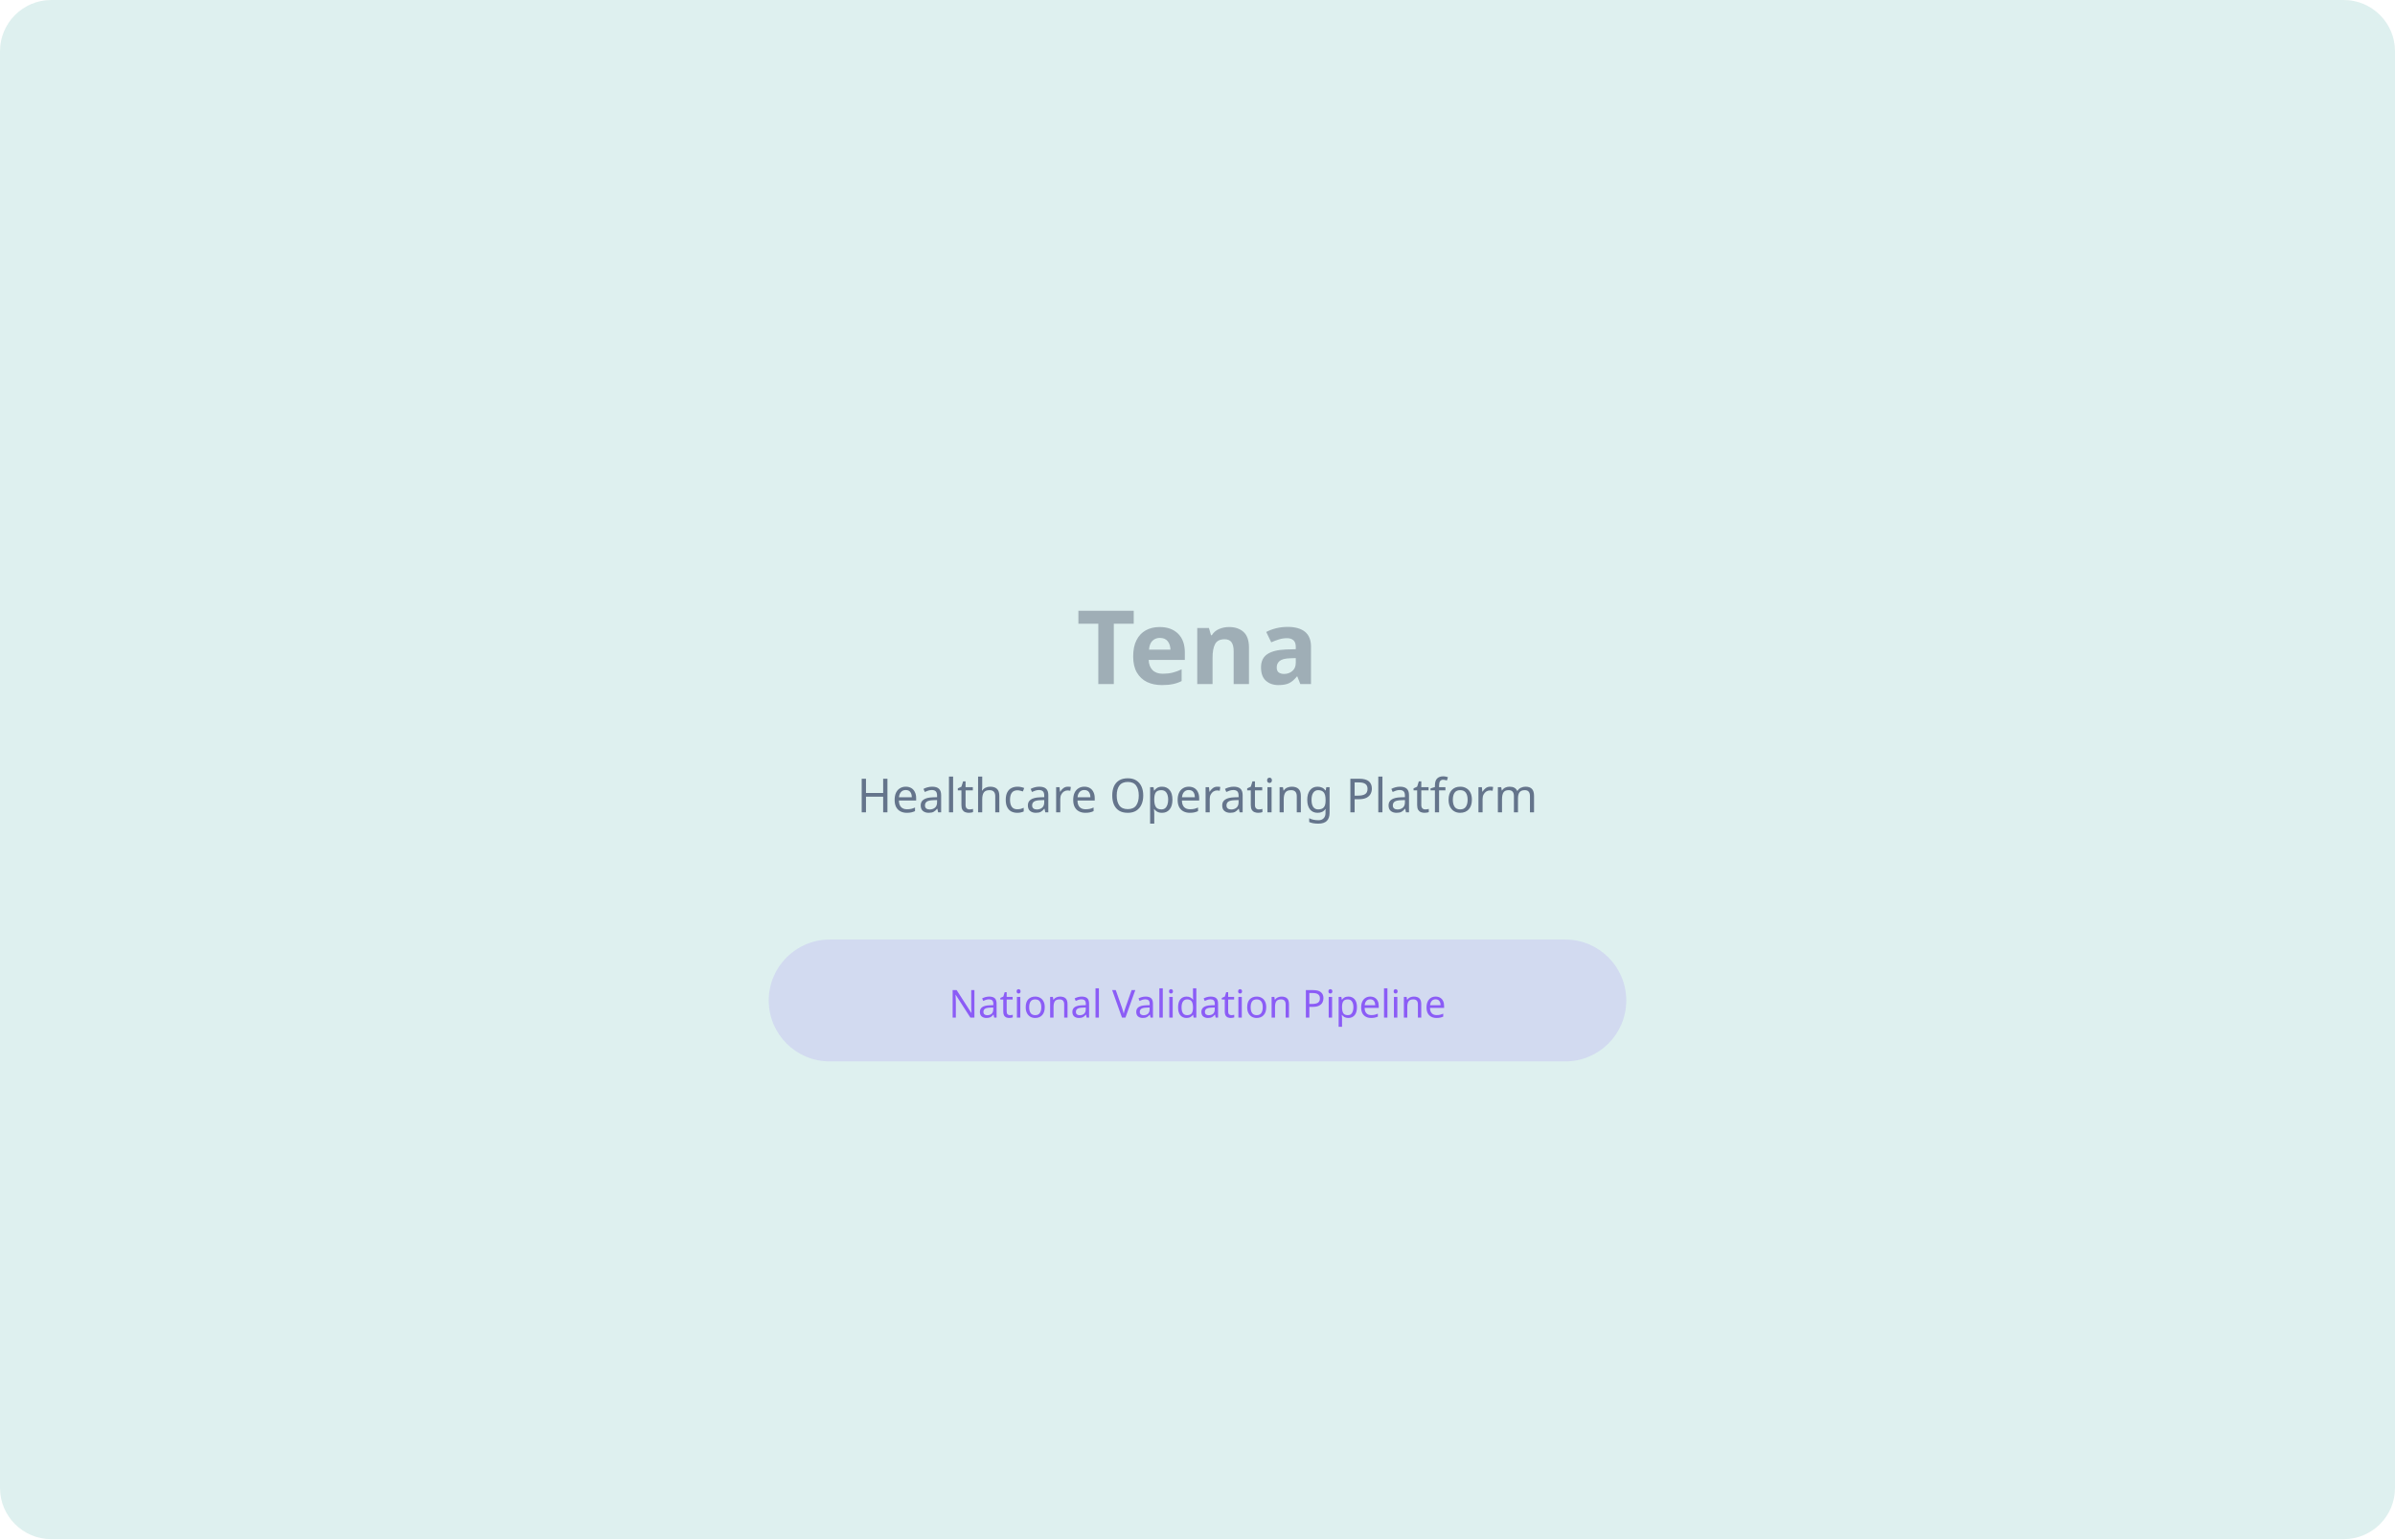
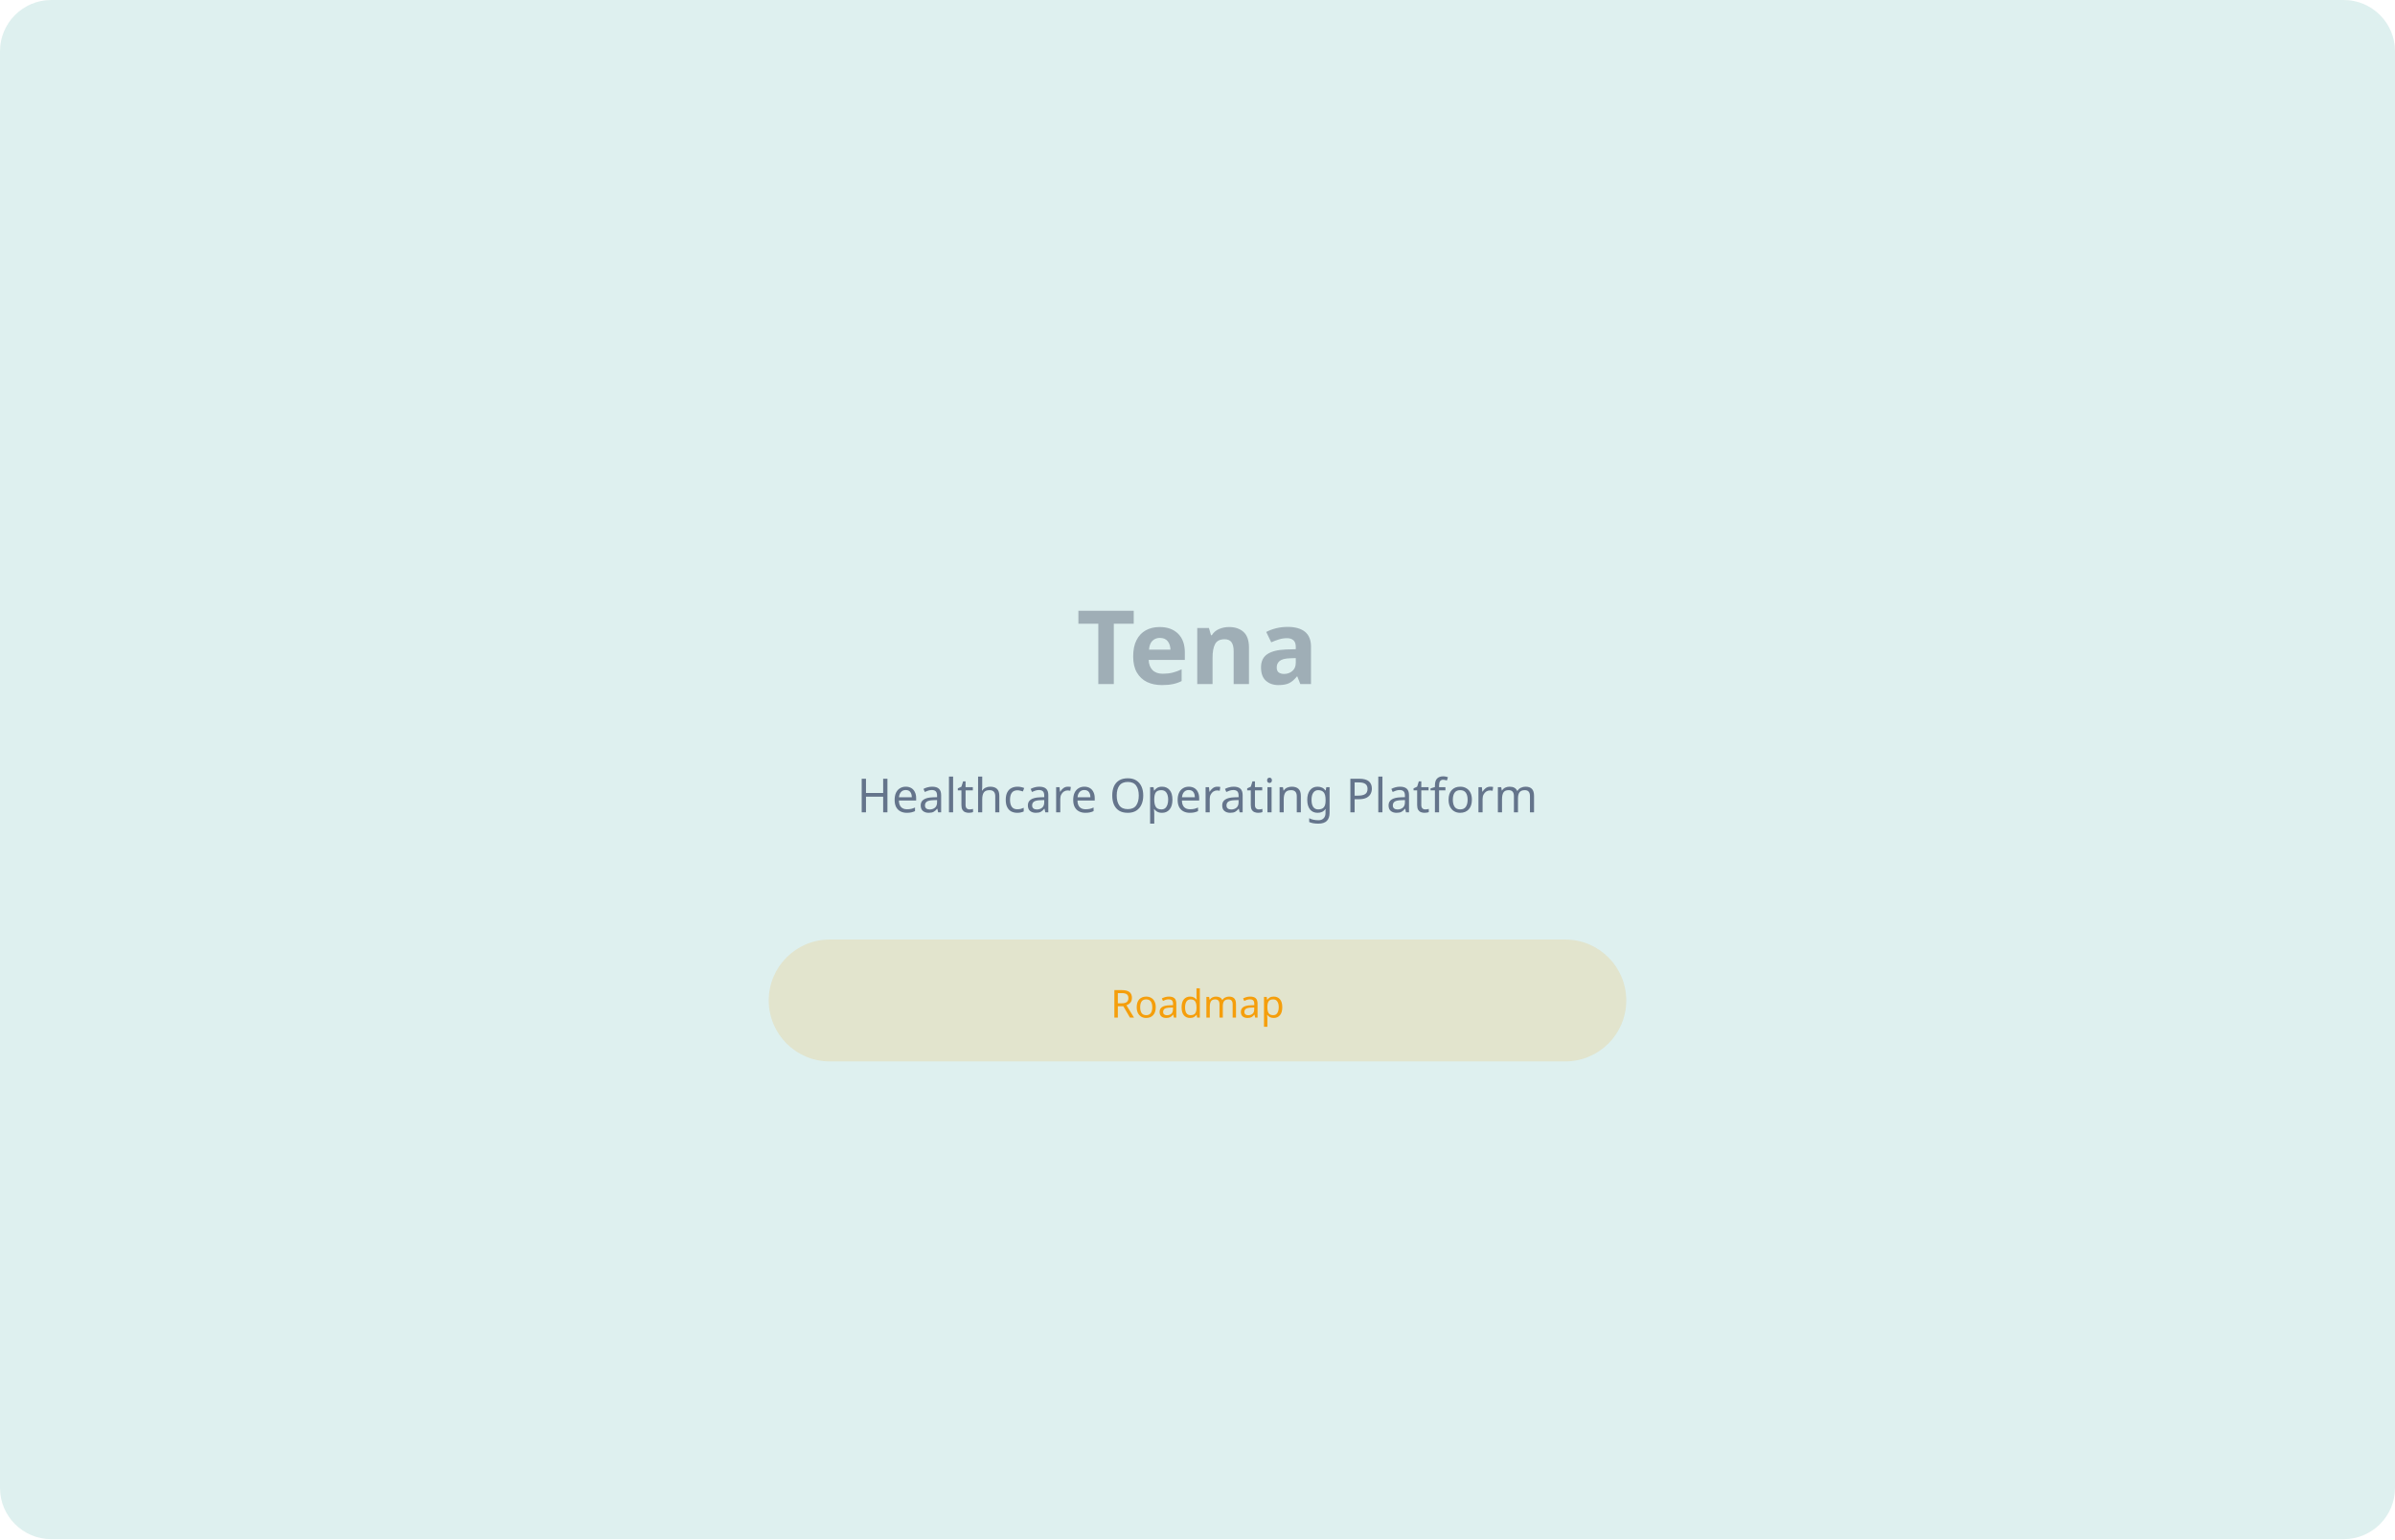
<svg xmlns="http://www.w3.org/2000/svg" viewBox="0 0 560 360" fill="none">
  <rect width="560" height="360" rx="12" fill="#F0F4F8" />
  <rect x="0" y="0" width="560" height="360" rx="12" fill="url(#g)" />
  <defs>
    <linearGradient id="g" x1="0" y1="0" x2="560" y2="360">
      <stop stop-color="#10B981" stop-opacity="0.08" />
      <stop offset="1" stop-color="#0A1430" stop-opacity="0.05" />
    </linearGradient>
  </defs>
  <text x="280" y="160" fill="#0A1430" font-family="system-ui" font-size="24" font-weight="700" text-anchor="middle" opacity="0.3">Tena</text>
  <text x="280" y="190" fill="#64748B" font-family="system-ui" font-size="11" text-anchor="middle">Healthcare Operating Platform</text>
-   <rect x="180" y="220" width="200" height="28" rx="14" fill="#8B5CF6" opacity="0.15" stroke="#8B5CF6" stroke-width="0.5" />
-   <text x="280" y="238" fill="#8B5CF6" font-family="system-ui" font-size="9" text-anchor="middle">National Validation Pipeline</text>
+   <rect x="180" y="220" width="200" height="28" rx="14" fill="#F59E0B" opacity="0.15" stroke="#F59E0B" stroke-width="0.5" />
+   <text x="280" y="238" fill="#F59E0B" font-family="system-ui" font-size="9" text-anchor="middle">Roadmap</text>
</svg>
